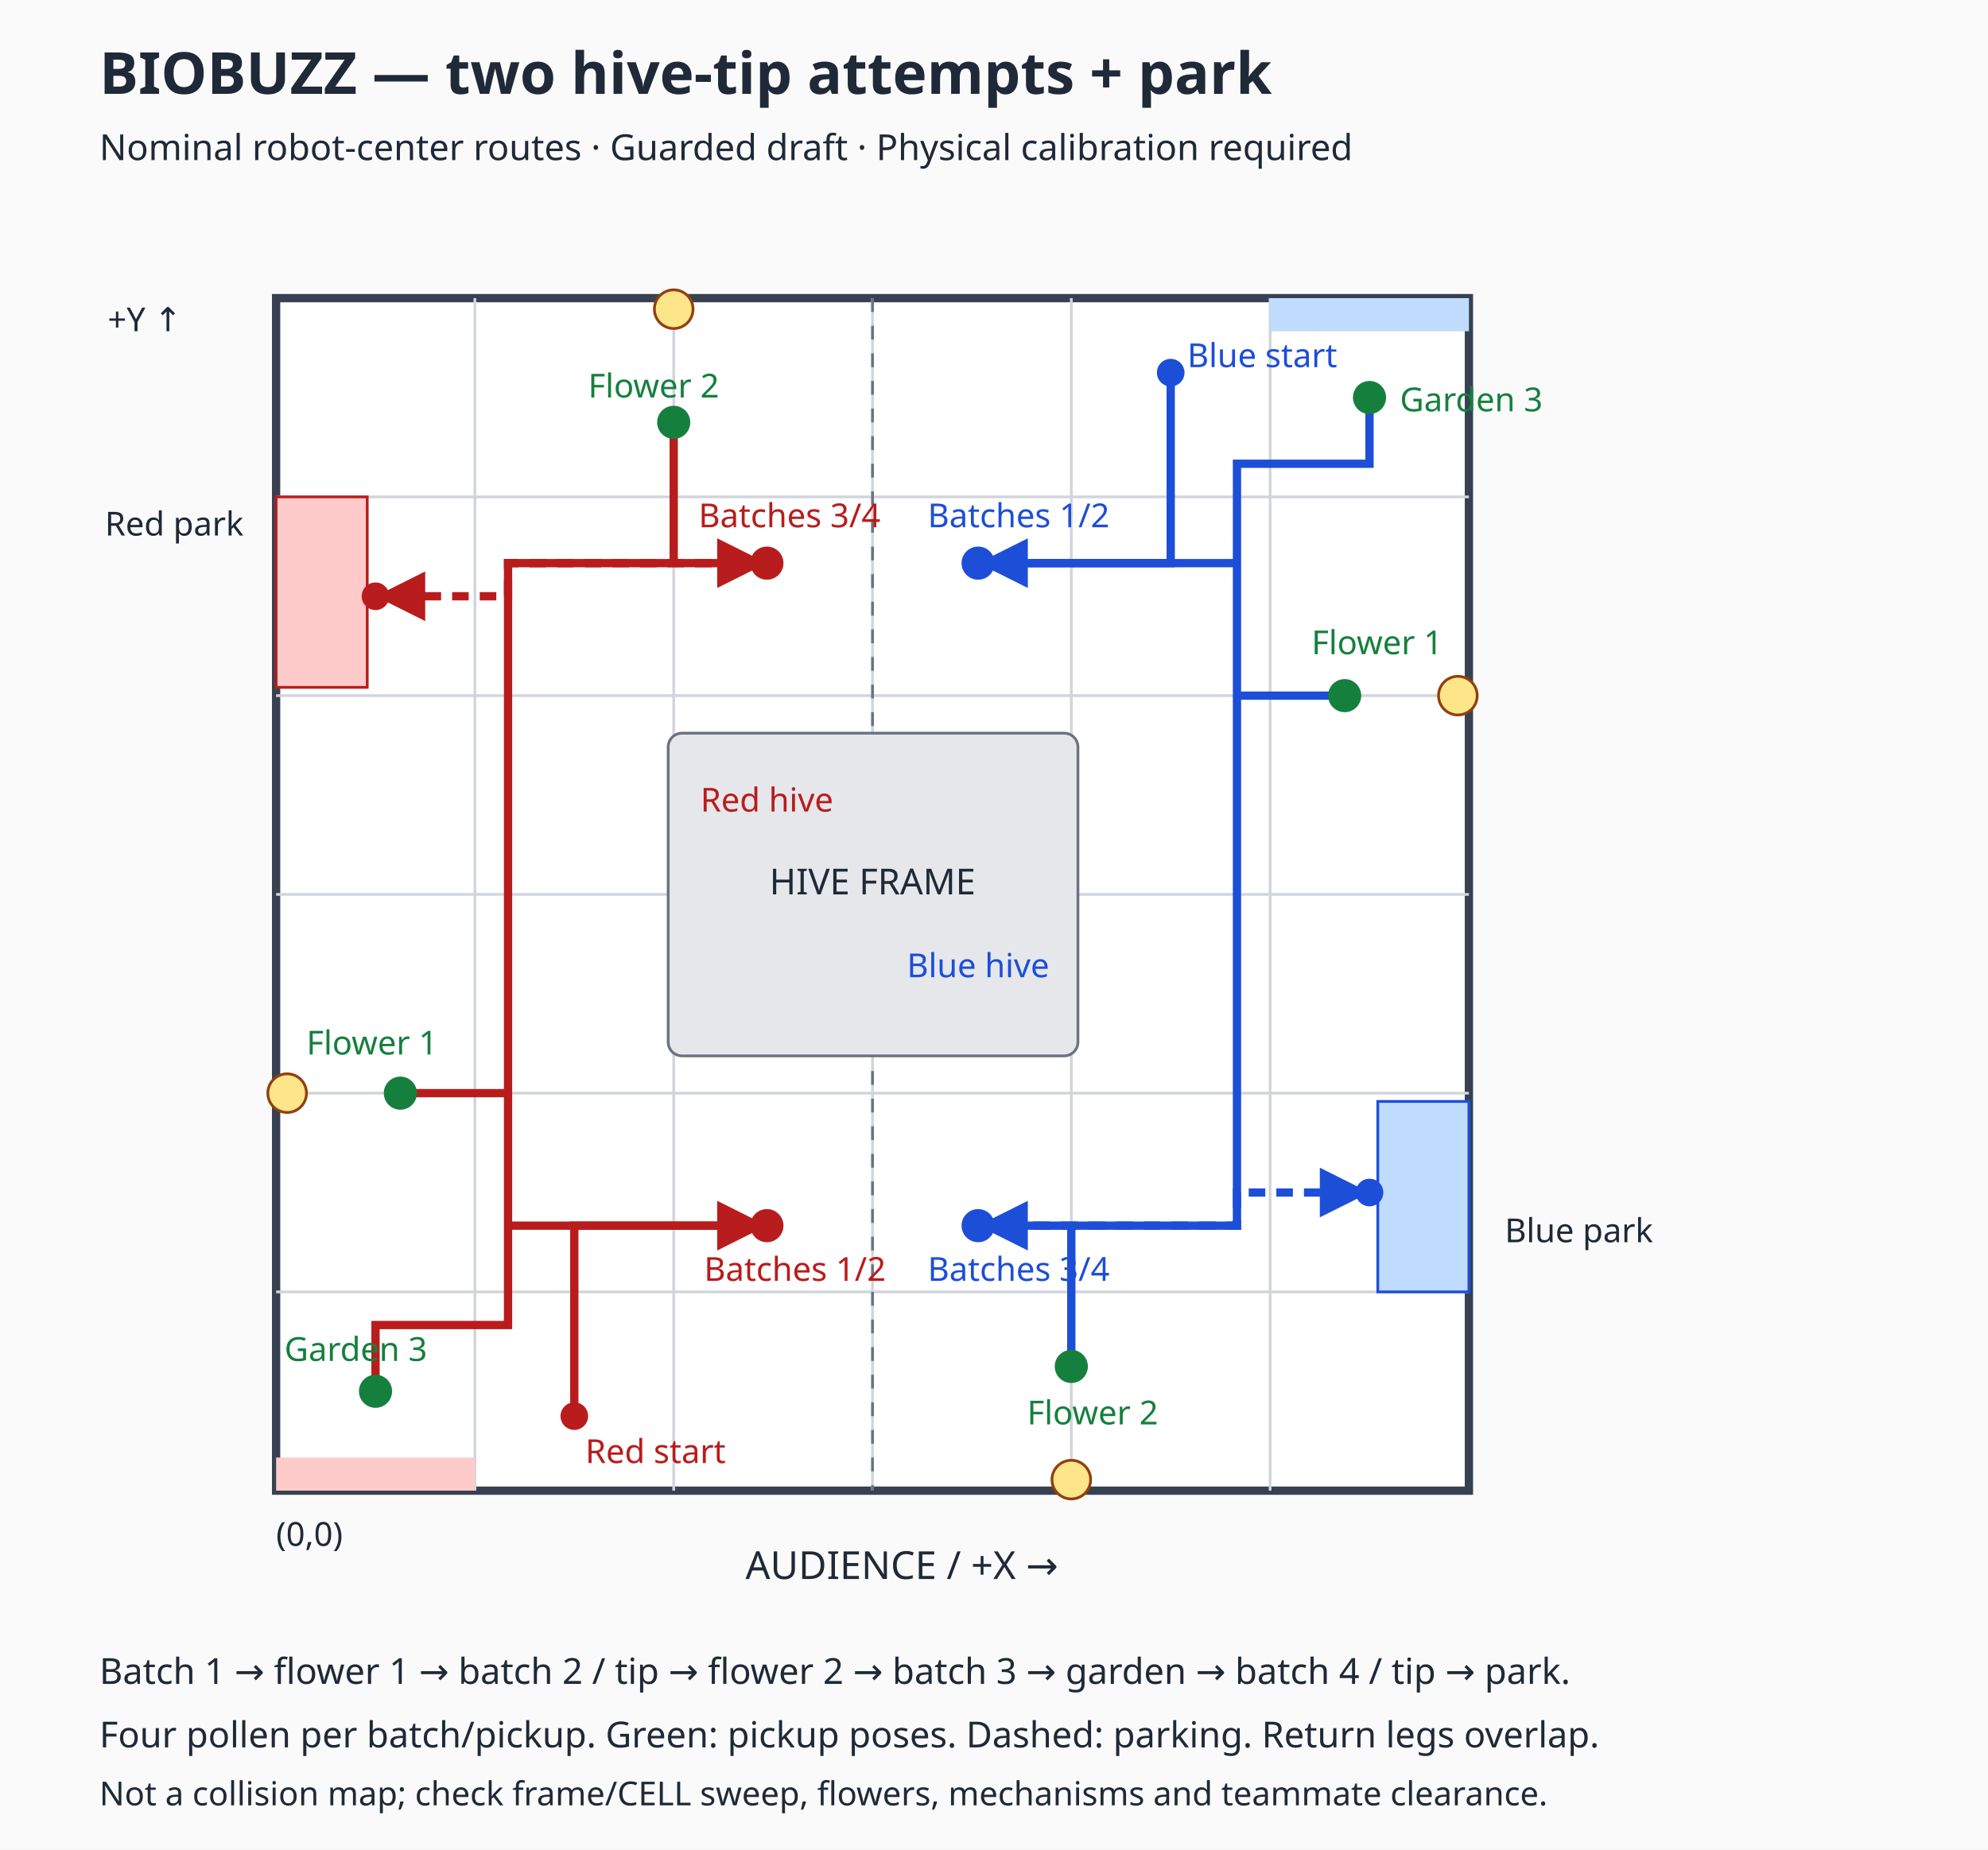
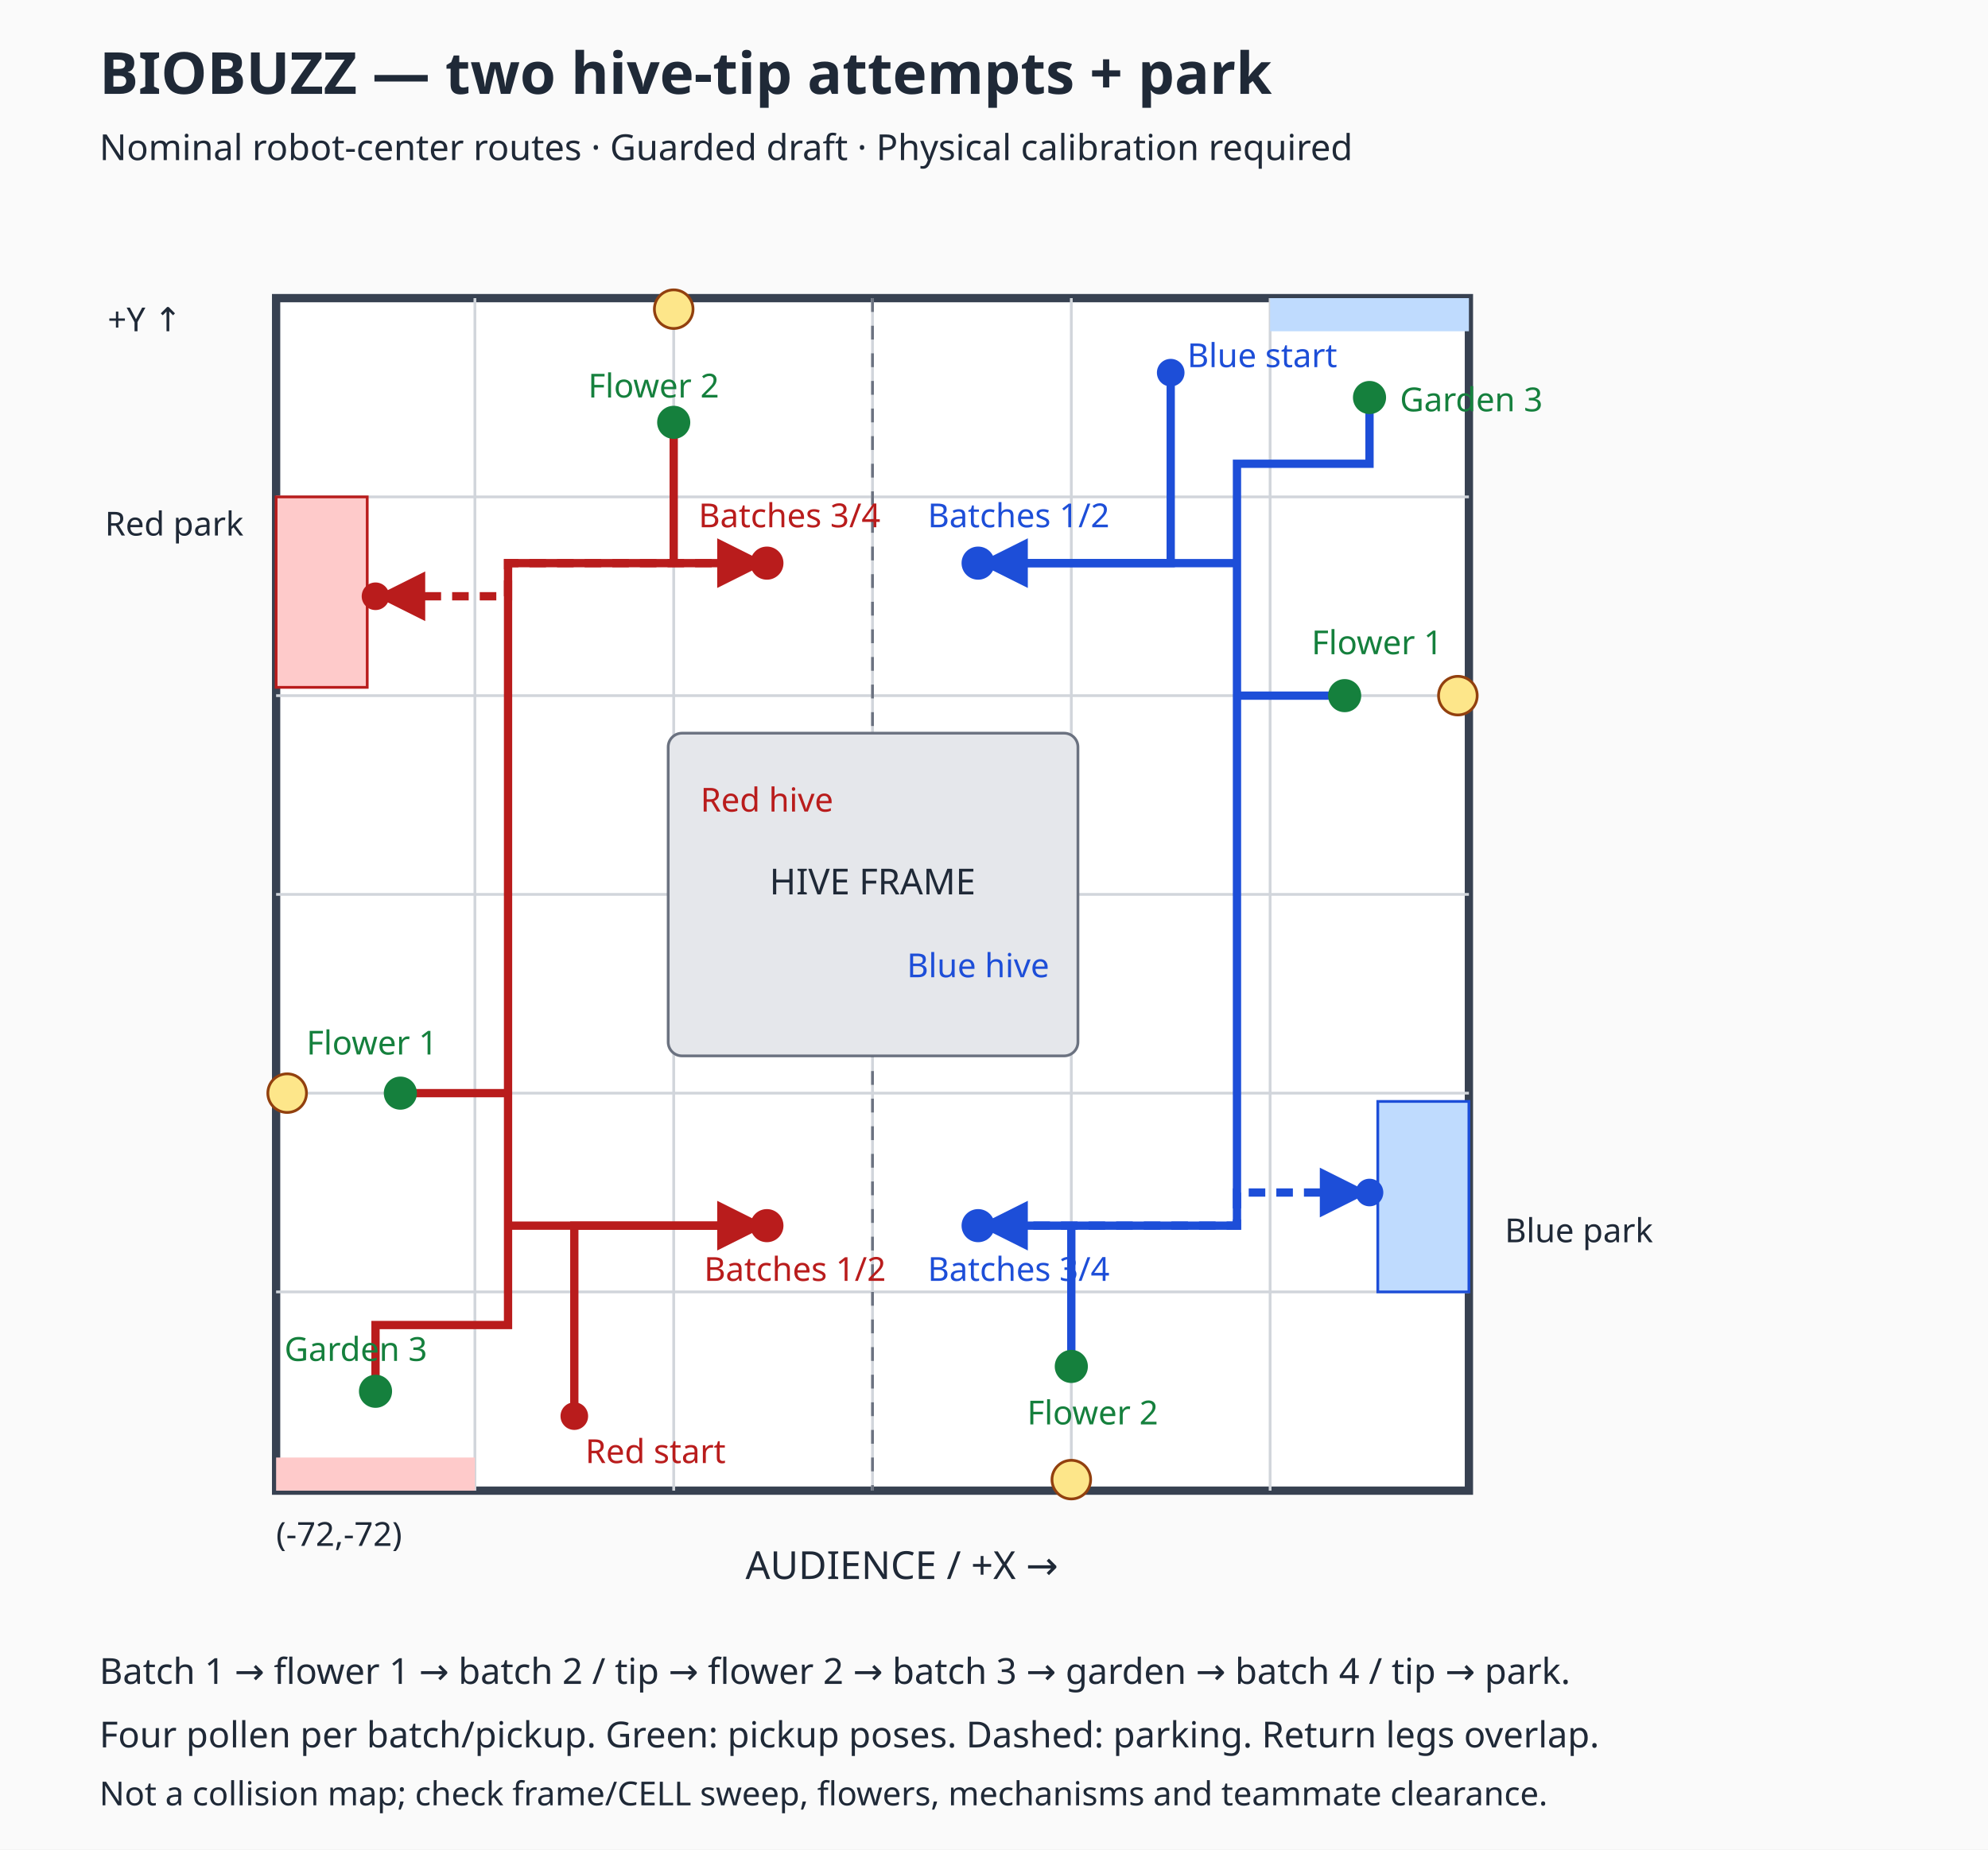
<svg xmlns="http://www.w3.org/2000/svg" width="720" height="670" viewBox="0 0 720 670">
  <defs>
    <marker id="red" markerWidth="7" markerHeight="7" refX="6" refY="3" orient="auto">
      <path d="M0,0 L6,3 L0,6" fill="#b91c1c" />
    </marker>
    <marker id="blue" markerWidth="7" markerHeight="7" refX="6" refY="3" orient="auto">
      <path d="M0,0 L6,3 L0,6" fill="#1d4ed8" />
    </marker>
  </defs>
  <rect width="720" height="670" fill="#fafafa" />
  <g font-family="sans-serif" fill="#1f2937">
    <text x="36" y="34" font-size="21" font-weight="bold">BIOBUZZ — two hive-tip attempts + park</text>
    <text x="36" y="58" font-size="13">Nominal robot-center routes · Guarded draft · Physical calibration required</text>
    <rect x="100" y="108" width="432" height="432" fill="#fff" stroke="#374151" stroke-width="3" />
    <path d="M172,108V540 M244,108V540 M316,108V540 M388,108V540 M460,108V540 M100,180H532 M100,252H532 M100,324H532 M100,396H532 M100,468H532" fill="none" stroke="#d1d5db" />
    <path d="M316,108V540" stroke="#6b7280" stroke-dasharray="5 5" />
    <rect x="100" y="180" width="33" height="69" fill="#fecaca" stroke="#b91c1c" />
    <rect x="499" y="399" width="33" height="69" fill="#bfdbfe" stroke="#1d4ed8" />
    <text x="38" y="194" font-size="12">Red park</text>
    <text x="545" y="450" font-size="12">Blue park</text>
    <rect x="242" y="265.6" width="148.4" height="116.9" rx="5" fill="#e5e7eb" stroke="#6b7280" />
    <text x="316" y="324" text-anchor="middle" font-size="13">HIVE FRAME</text>
    <text x="277.75" y="294" text-anchor="middle" fill="#b91c1c" font-size="12">Red hive</text>
    <text x="354.25" y="354" text-anchor="middle" fill="#1d4ed8" font-size="12">Blue hive</text>
    <g fill="#fde68a" stroke="#92400e">
      <circle cx="104" cy="396" r="7" />
      <circle cx="244" cy="112" r="7" />
      <circle cx="388" cy="536" r="7" />
      <circle cx="528" cy="252" r="7" />
    </g>
    <rect x="100" y="528" width="72" height="12" fill="#fecaca" />
    <rect x="460" y="108" width="72" height="12" fill="#bfdbfe" />
    <path d="M208,513 L208,477 L208,444 L277.75,444" fill="none" stroke="#b91c1c" stroke-width="3" marker-end="url(#red)" />
    <path d="M277.75,444 L184,444 L184,396 L169,396 L145,396 L184,396 L184,444 L277.75,444 L184,444 L184,204 L244,204 L244,177 L244,153 L244,177 L244,204 L277.75,204 L184,204 L184,480 L136,480 L136,504 L136,480 L184,480 L184,204 L277.75,204" fill="none" stroke="#b91c1c" stroke-width="3" marker-end="url(#red)" />
    <path d="M277.75,204 L184,204 L184,216 L136,216" fill="none" stroke="#b91c1c" stroke-width="3" stroke-dasharray="6 4" marker-end="url(#red)" />
    <path d="M424,135 L424,171 L424,204 L354.25,204" fill="none" stroke="#1d4ed8" stroke-width="3" marker-end="url(#blue)" />
    <path d="M354.25,204 L448,204 L448,252 L463,252 L487,252 L448,252 L448,204 L354.25,204 L448,204 L448,444 L388,444 L388,471 L388,495 L388,471 L388,444 L354.25,444 L448,444 L448,168 L496,168 L496,144 L496,168 L448,168 L448,444 L354.25,444" fill="none" stroke="#1d4ed8" stroke-width="3" marker-end="url(#blue)" />
    <path d="M354.25,444 L448,444 L448,432 L496,432" fill="none" stroke="#1d4ed8" stroke-width="3" stroke-dasharray="6 4" marker-end="url(#blue)" />
    <g fill="#b91c1c">
      <circle cx="208" cy="513" r="5" />
      <circle cx="277.75" cy="444" r="6" />
      <circle cx="277.75" cy="204" r="6" />
      <circle cx="136" cy="216" r="5" />
    </g>
    <g fill="#1d4ed8">
      <circle cx="424" cy="135" r="5" />
      <circle cx="354.25" cy="204" r="6" />
      <circle cx="354.25" cy="444" r="6" />
      <circle cx="496" cy="432" r="5" />
    </g>
    <text x="212" y="530" font-size="12" fill="#b91c1c">Red start</text>
    <text x="430" y="133" font-size="12" fill="#1d4ed8">Blue start</text>
    <text x="255" y="464" font-size="12" fill="#b91c1c">Batches 1/2</text>
    <text x="253" y="191" font-size="12" fill="#b91c1c">Batches 3/4</text>
    <text x="336" y="191" font-size="12" fill="#1d4ed8">Batches 1/2</text>
    <text x="336" y="464" font-size="12" fill="#1d4ed8">Batches 3/4</text>
    <g fill="#15803d">
      <circle cx="145" cy="396" r="6" />
      <circle cx="244" cy="153" r="6" />
      <circle cx="136" cy="504" r="6" />
      <circle cx="487" cy="252" r="6" />
      <circle cx="388" cy="495" r="6" />
      <circle cx="496" cy="144" r="6" />
    </g>
    <text x="111" y="382" font-size="12" fill="#15803d">Flower 1</text>
    <text x="213" y="144" font-size="12" fill="#15803d">Flower 2</text>
    <text x="103" y="493" font-size="12" fill="#15803d">Garden 3</text>
    <text x="475" y="237" font-size="12" fill="#15803d">Flower 1</text>
    <text x="372" y="516" font-size="12" fill="#15803d">Flower 2</text>
    <text x="507" y="149" font-size="12" fill="#15803d">Garden 3</text>
-     <text x="100" y="560" font-size="12">(0,0)</text>
+     <text x="100" y="560" font-size="12">(-72,-72)</text>
    <text x="270" y="572" font-size="14">AUDIENCE / +X →</text>
    <text x="39" y="120" font-size="12">+Y ↑</text>
    <text x="36" y="610" font-size="13">Batch 1 → flower 1 → batch 2 / tip → flower 2 → batch 3 → garden → batch 4 / tip → park.</text>
    <text x="36" y="633" font-size="13">Four pollen per batch/pickup. Green: pickup poses. Dashed: parking. Return legs overlap.</text>
    <text x="36" y="654" font-size="12">Not a collision map; check frame/CELL sweep, flowers, mechanisms and teammate clearance.</text>
  </g>
</svg>
